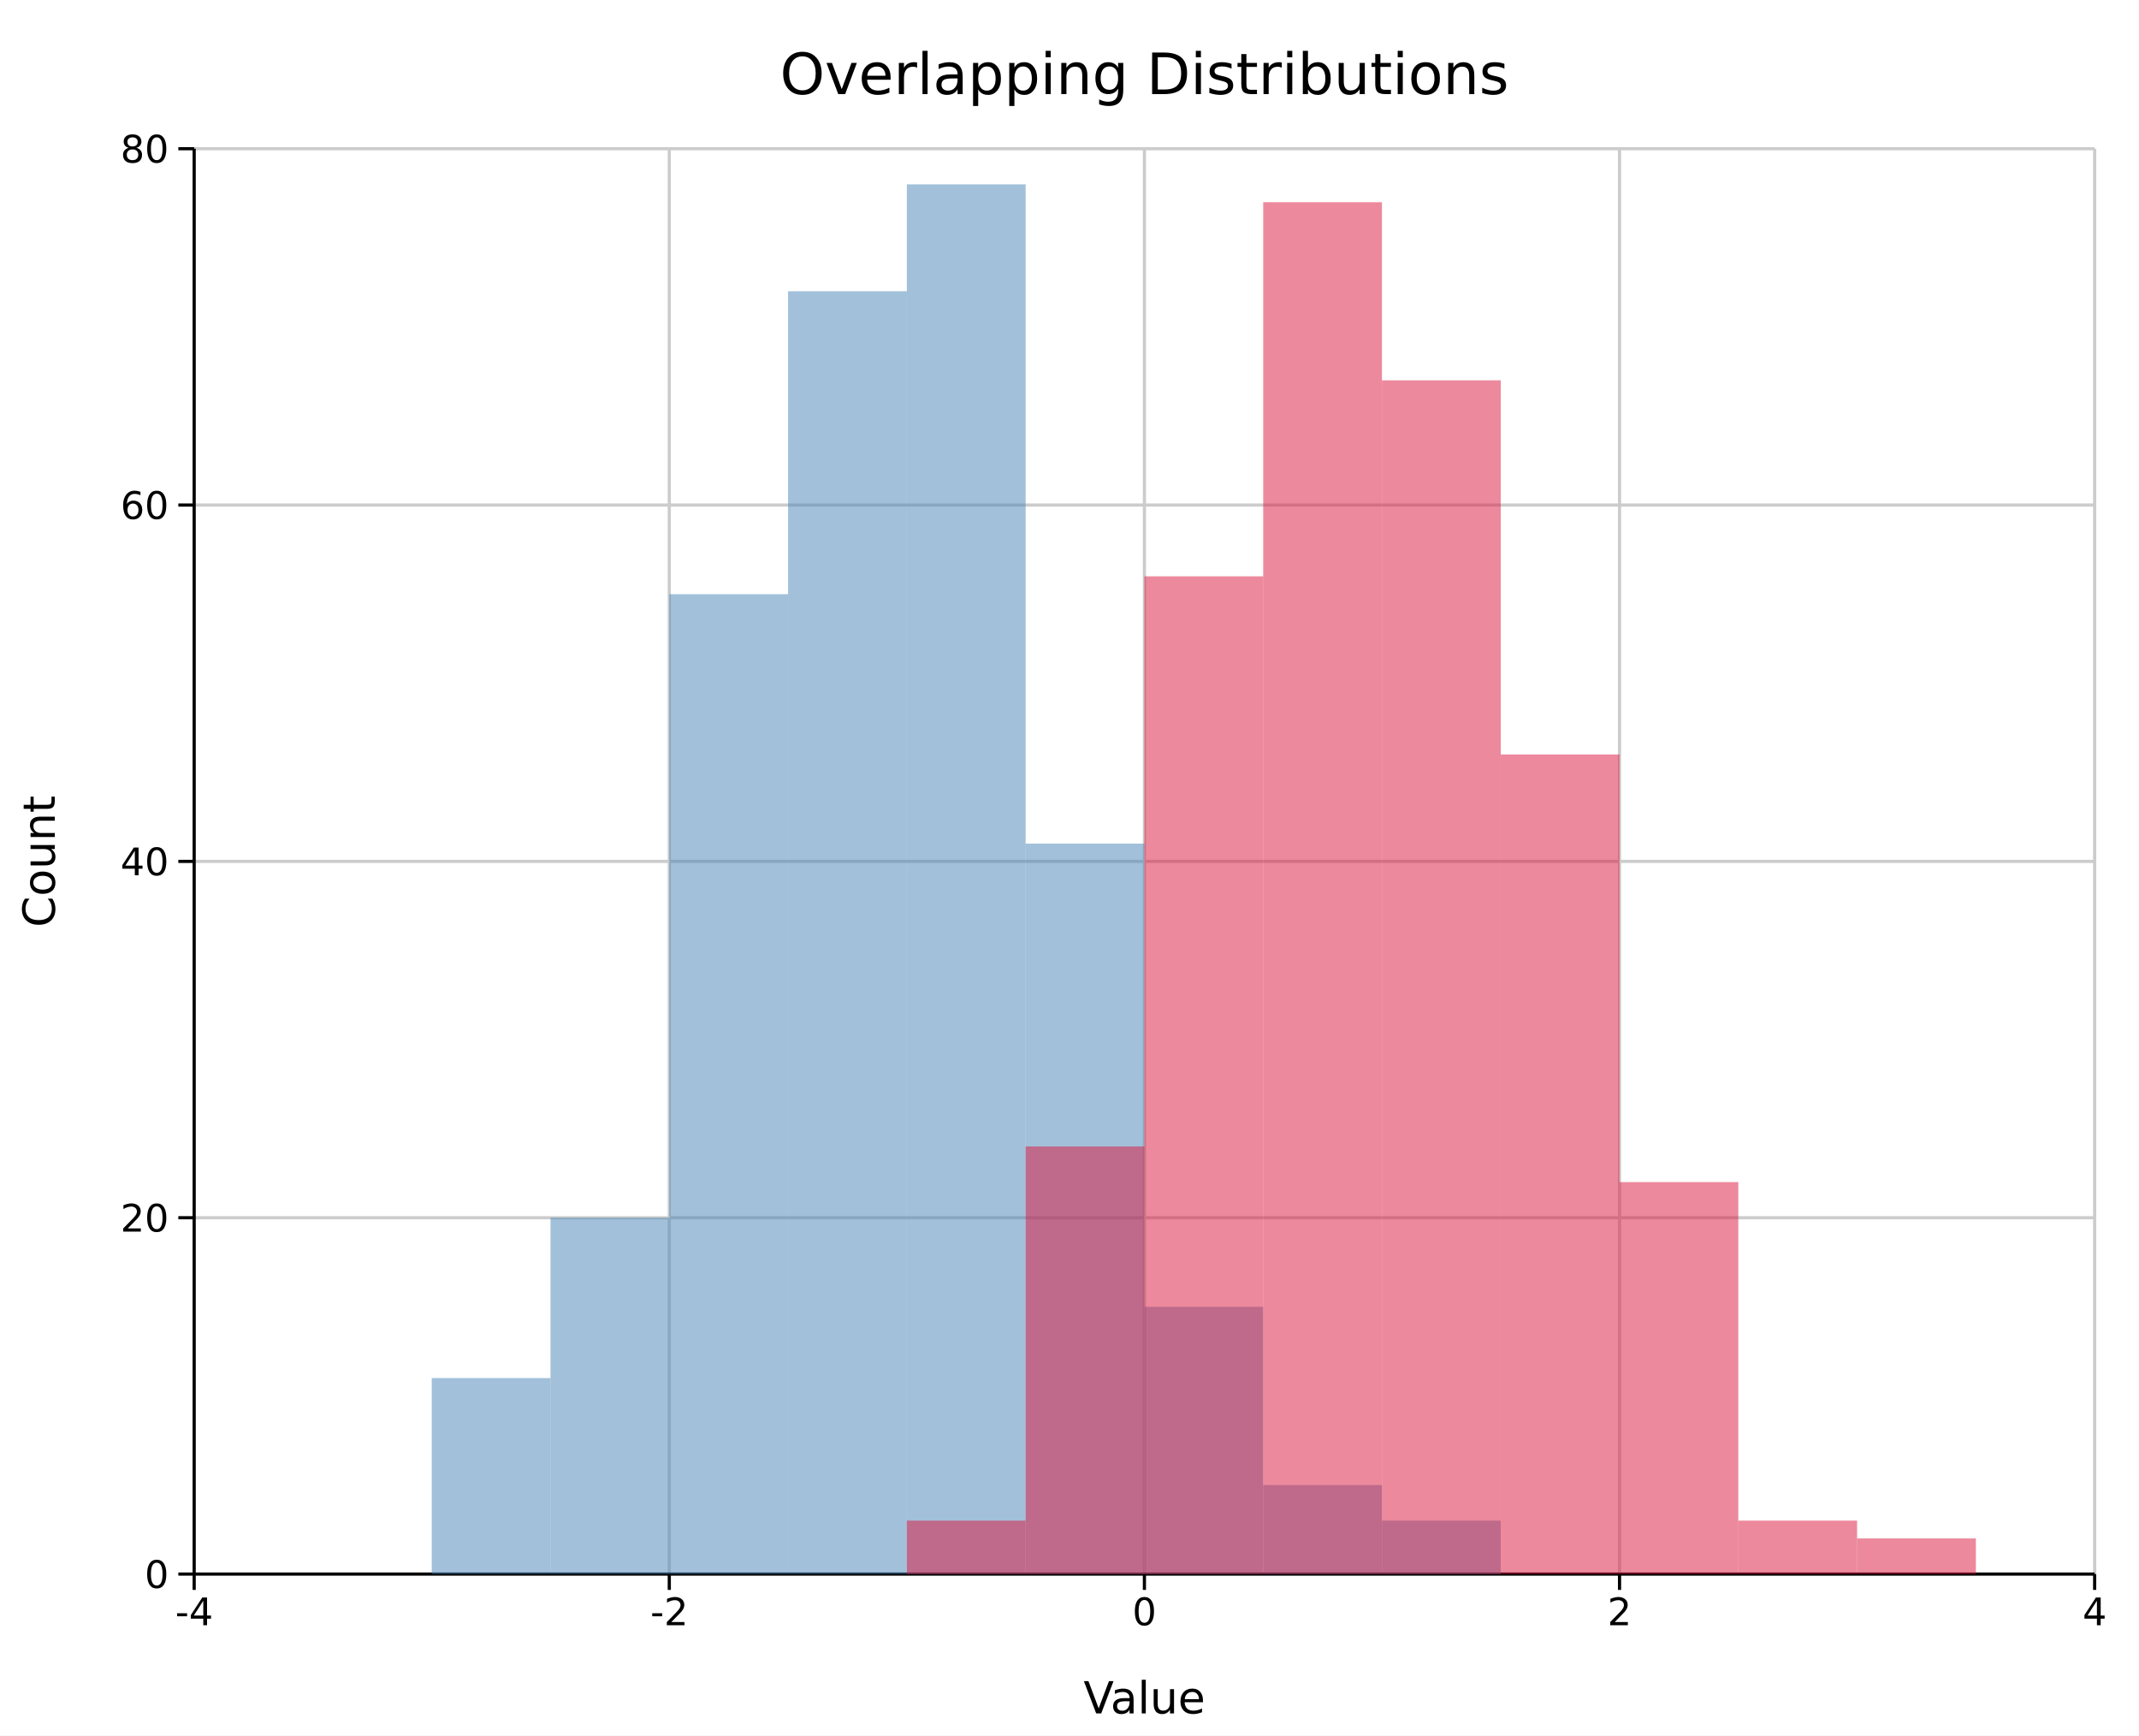
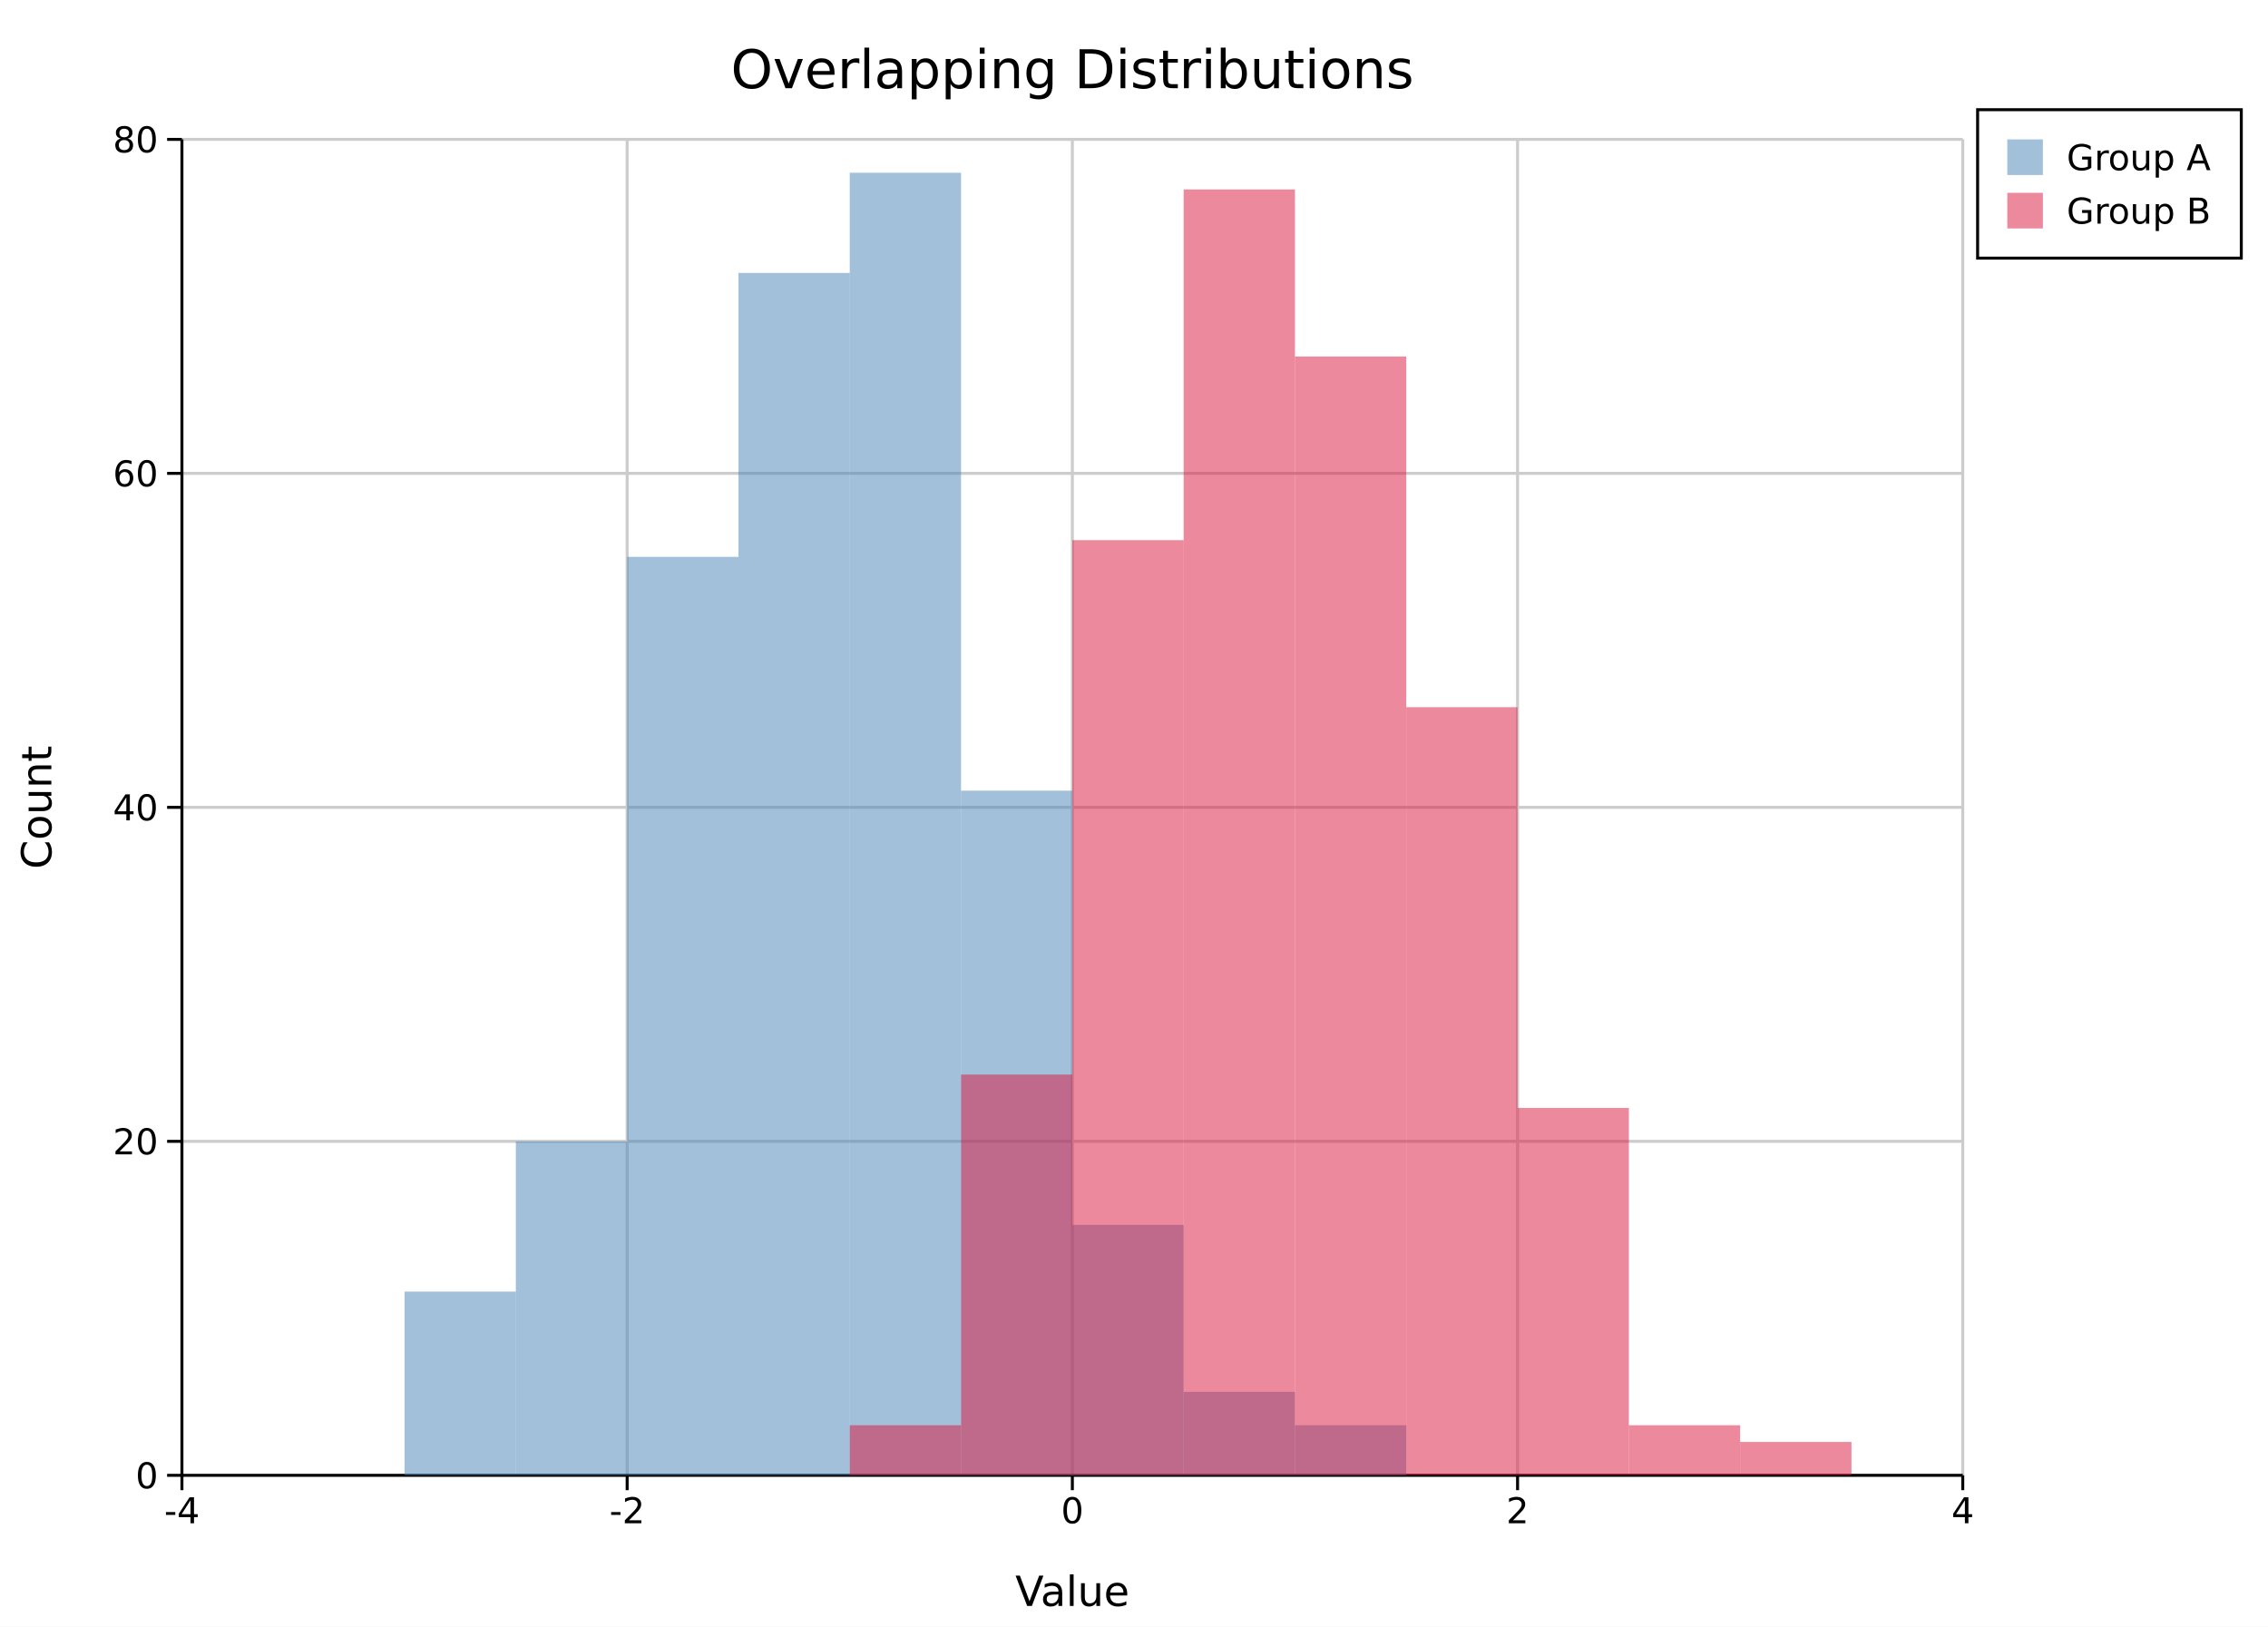
- <svg xmlns="http://www.w3.org/2000/svg" width="675.3" height="547.95" font-family="DejaVu Sans, Verdana, Liberation Sans, Arial, sans-serif" fill="black">
+ <svg xmlns="http://www.w3.org/2000/svg" width="764.14" height="547.95" font-family="DejaVu Sans, Verdana, Liberation Sans, Arial, sans-serif" fill="black">
  <rect width="100%" height="100%" fill="white" />
  <defs>
    <clipPath id="kuva-clip-4">
      <rect x="61.3" y="46.95" width="600" height="450" />
    </clipPath>
  </defs>
  <line x1="211.3" y1="46.95" x2="211.3" y2="496.95" stroke="#cccccc" stroke-width="1" />
  <line x1="361.3" y1="46.95" x2="361.3" y2="496.95" stroke="#cccccc" stroke-width="1" />
  <line x1="511.3" y1="46.95" x2="511.3" y2="496.95" stroke="#cccccc" stroke-width="1" />
  <line x1="661.3" y1="46.95" x2="661.3" y2="496.95" stroke="#cccccc" stroke-width="1" />
  <line x1="61.3" y1="384.45" x2="661.3" y2="384.45" stroke="#cccccc" stroke-width="1" />
  <line x1="61.3" y1="271.95" x2="661.3" y2="271.95" stroke="#cccccc" stroke-width="1" />
  <line x1="61.3" y1="159.45" x2="661.3" y2="159.45" stroke="#cccccc" stroke-width="1" />
  <line x1="61.3" y1="46.95" x2="661.3" y2="46.95" stroke="#cccccc" stroke-width="1" />
  <line x1="61.3" y1="496.95" x2="661.3" y2="496.95" stroke="#000000" stroke-width="1" />
  <line x1="61.3" y1="46.95" x2="61.3" y2="496.95" stroke="#000000" stroke-width="1" />
  <line x1="61.3" y1="496.95" x2="61.3" y2="501.95" stroke="#000000" stroke-width="1" />
  <text x="61.3" y="513.09" font-size="12" text-anchor="middle">-4</text>
  <line x1="211.3" y1="496.95" x2="211.3" y2="501.95" stroke="#000000" stroke-width="1" />
  <text x="211.3" y="513.09" font-size="12" text-anchor="middle">-2</text>
  <line x1="361.3" y1="496.95" x2="361.3" y2="501.95" stroke="#000000" stroke-width="1" />
  <text x="361.3" y="513.09" font-size="12" text-anchor="middle">0</text>
  <line x1="511.3" y1="496.95" x2="511.3" y2="501.95" stroke="#000000" stroke-width="1" />
  <text x="511.3" y="513.09" font-size="12" text-anchor="middle">2</text>
  <line x1="661.3" y1="496.95" x2="661.3" y2="501.95" stroke="#000000" stroke-width="1" />
  <text x="661.3" y="513.09" font-size="12" text-anchor="middle">4</text>
  <line x1="56.3" y1="496.95" x2="61.3" y2="496.95" stroke="#000000" stroke-width="1" />
  <text x="53.3" y="501.33" font-size="12" text-anchor="end">0</text>
  <line x1="56.3" y1="384.45" x2="61.3" y2="384.45" stroke="#000000" stroke-width="1" />
  <text x="53.3" y="388.83" font-size="12" text-anchor="end">20</text>
  <line x1="56.3" y1="271.95" x2="61.3" y2="271.95" stroke="#000000" stroke-width="1" />
  <text x="53.3" y="276.33" font-size="12" text-anchor="end">40</text>
  <line x1="56.3" y1="159.45" x2="61.3" y2="159.45" stroke="#000000" stroke-width="1" />
  <text x="53.3" y="163.83" font-size="12" text-anchor="end">60</text>
  <line x1="56.3" y1="46.95" x2="61.3" y2="46.95" stroke="#000000" stroke-width="1" />
  <text x="53.3" y="51.33" font-size="12" text-anchor="end">80</text>
  <text x="361.3" y="540.95" font-size="14" text-anchor="middle">Value</text>
  <text x="17.3" y="271.95" font-size="14" text-anchor="middle" transform="rotate(-90,17.3,271.95)">Count</text>
  <text x="361.3" y="29.71" font-size="18" text-anchor="middle">Overlapping Distributions</text>
  <g clip-path="url(#kuva-clip-4)">
    <rect x="136.3" y="435.08" width="37.5" height="61.88" fill="#4682b480" />
    <rect x="173.8" y="384.45" width="37.5" height="112.5" fill="#4682b480" />
    <rect x="211.3" y="187.58" width="37.5" height="309.38" fill="#4682b480" />
    <rect x="248.8" y="91.95" width="37.5" height="405" fill="#4682b480" />
    <rect x="286.3" y="58.2" width="37.5" height="438.75" fill="#4682b480" />
    <rect x="323.8" y="266.33" width="37.5" height="230.63" fill="#4682b480" />
    <rect x="361.3" y="412.58" width="37.5" height="84.38" fill="#4682b480" />
    <rect x="398.8" y="468.83" width="37.5" height="28.13" fill="#4682b480" />
    <rect x="436.3" y="480.08" width="37.5" height="16.88" fill="#4682b480" />
    <rect x="286.3" y="480.08" width="37.5" height="16.88" fill="#dc143c80" />
    <rect x="323.8" y="361.95" width="37.5" height="135" fill="#dc143c80" />
    <rect x="361.3" y="181.95" width="37.5" height="315" fill="#dc143c80" />
    <rect x="398.8" y="63.83" width="37.5" height="433.13" fill="#dc143c80" />
    <rect x="436.3" y="120.08" width="37.5" height="376.88" fill="#dc143c80" />
    <rect x="473.8" y="238.2" width="37.5" height="258.75" fill="#dc143c80" />
    <rect x="511.3" y="373.2" width="37.5" height="123.75" fill="#dc143c80" />
    <rect x="548.8" y="480.08" width="37.5" height="16.88" fill="#dc143c80" />
    <rect x="586.3" y="485.7" width="37.5" height="11.25" fill="#dc143c80" />
  </g>
+   <rect x="666.3" y="36.95" width="88.84" height="50" fill="#ffffff" />
+   <rect x="666.3" y="36.95" width="88.84" height="50" fill="none" stroke="#000000" stroke-width="1" />
+   <text x="696.3" y="57.33" font-size="12" text-anchor="start">Group A</text>
+   <rect x="676.3" y="46.95" width="12" height="12" fill="#4682b480" />
+   <text x="696.3" y="75.33" font-size="12" text-anchor="start">Group B</text>
+   <rect x="676.3" y="64.95" width="12" height="12" fill="#dc143c80" />
</svg>
